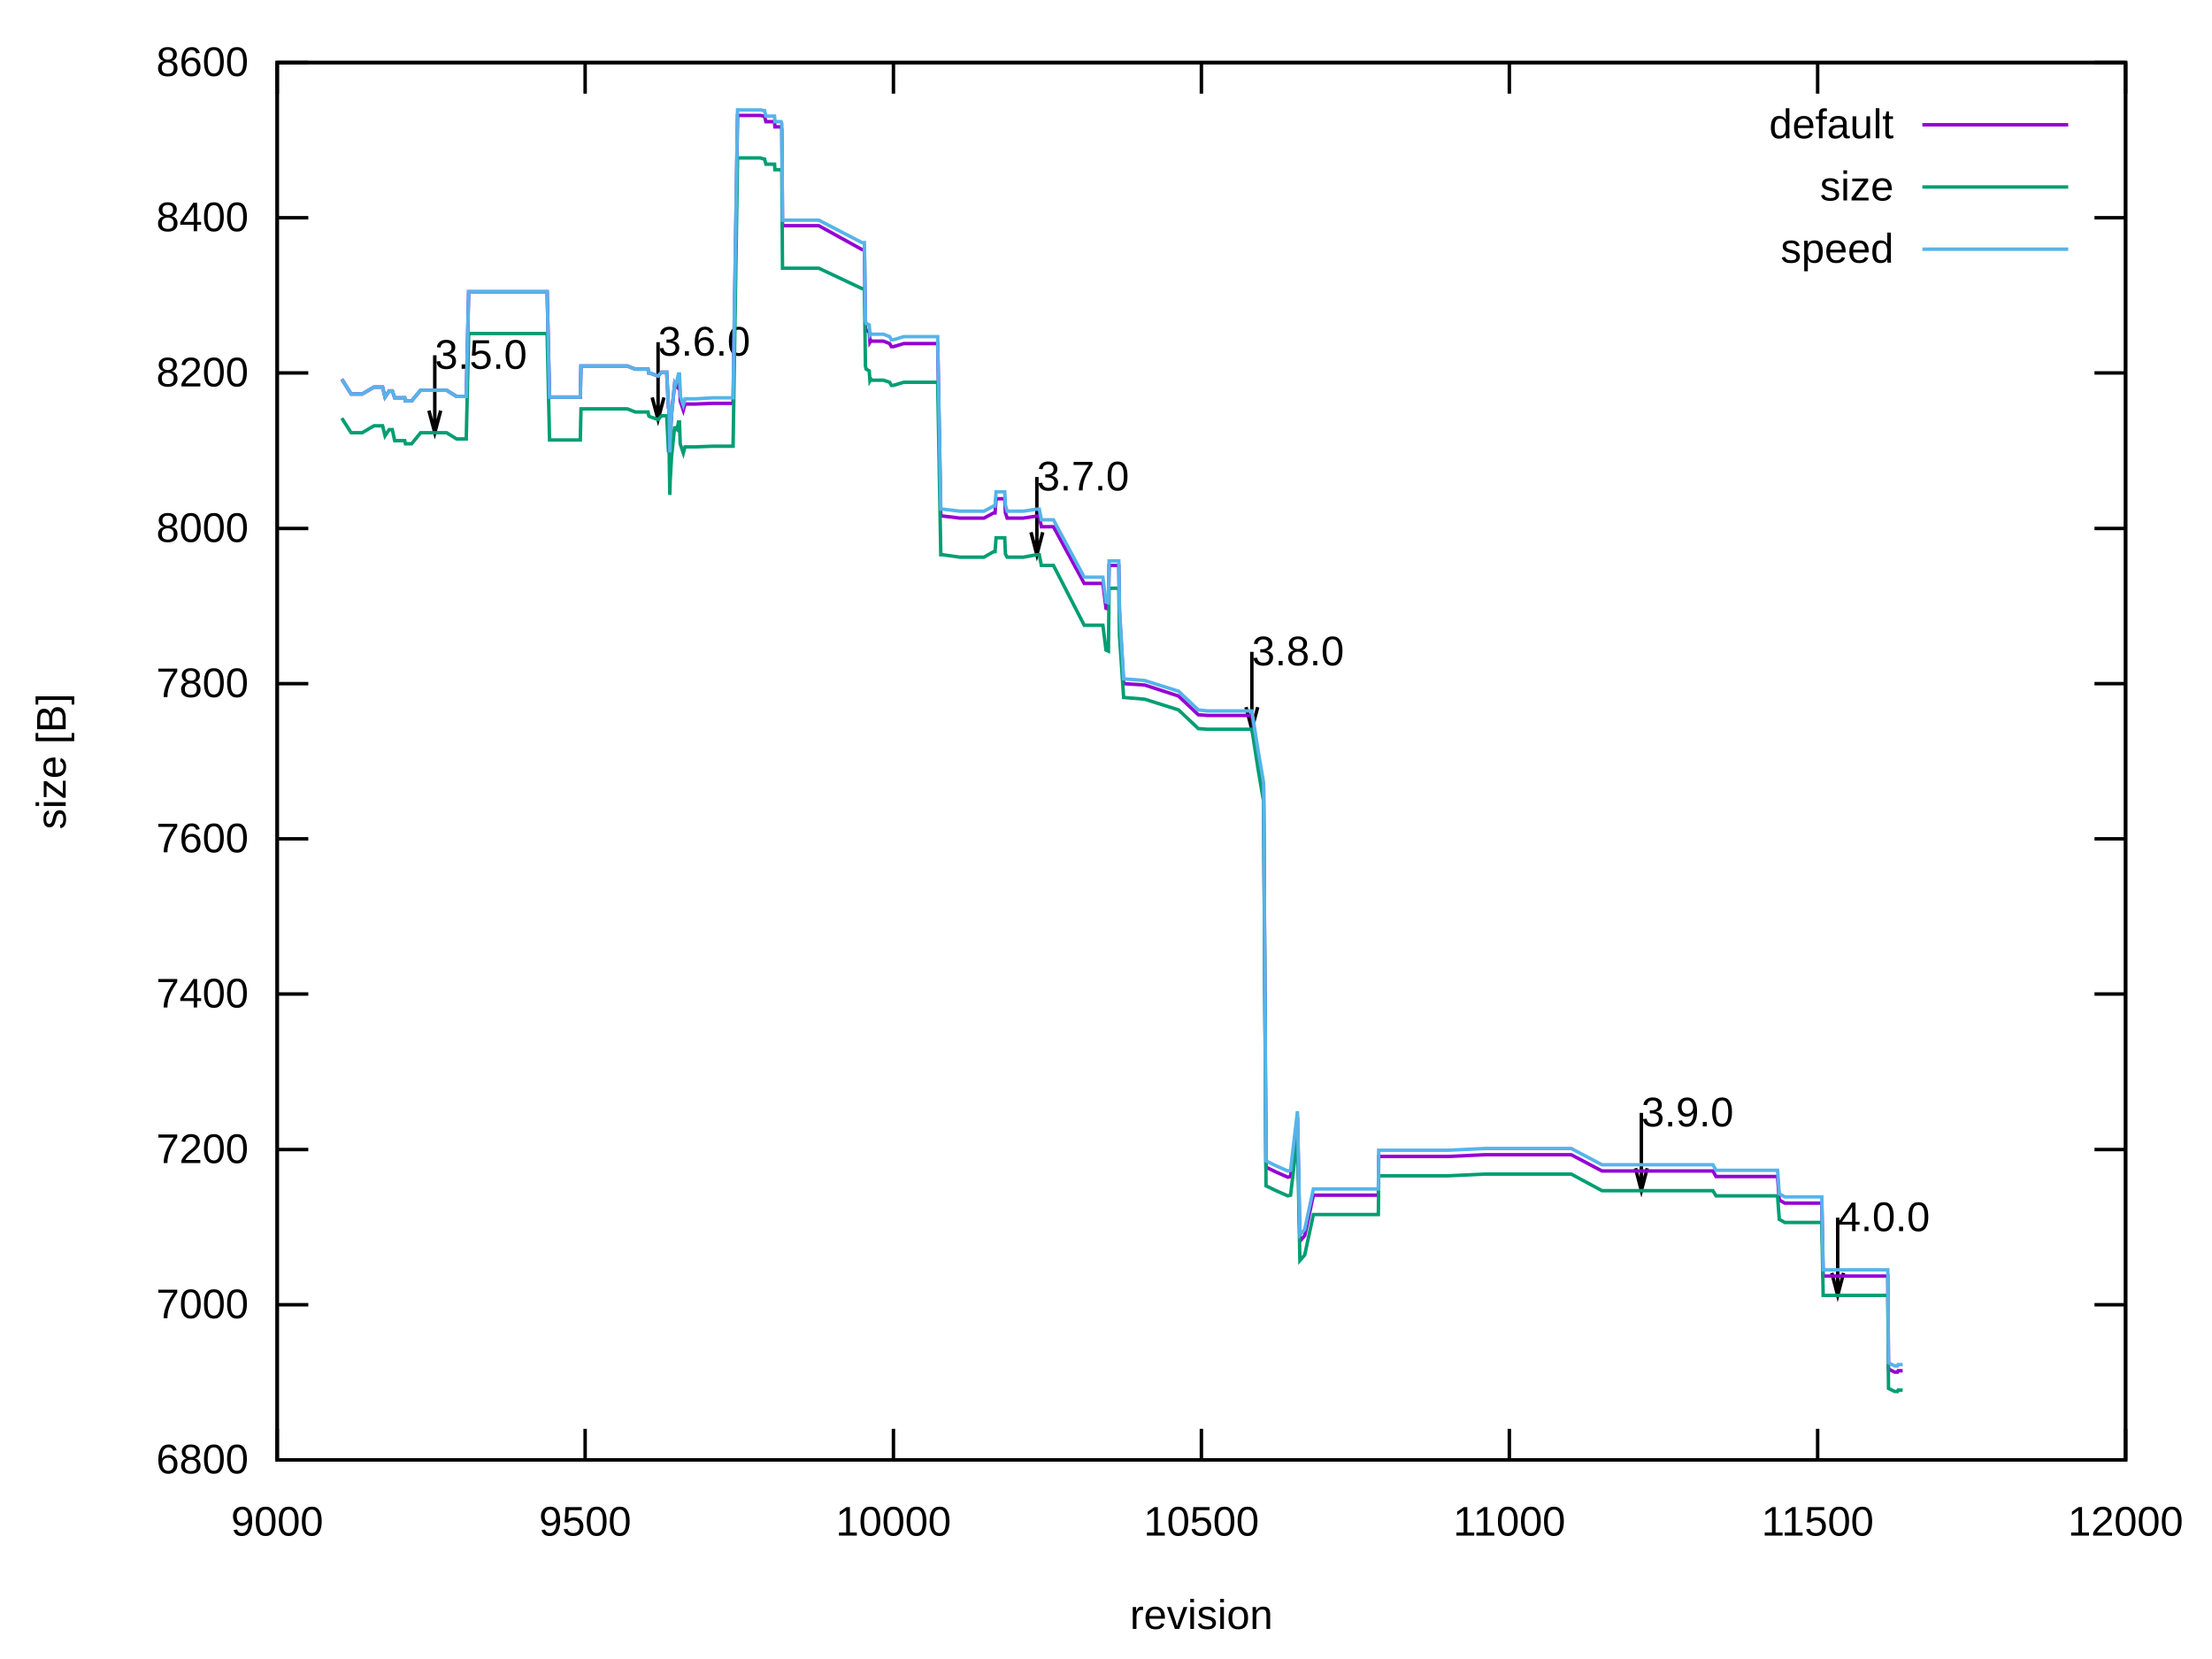
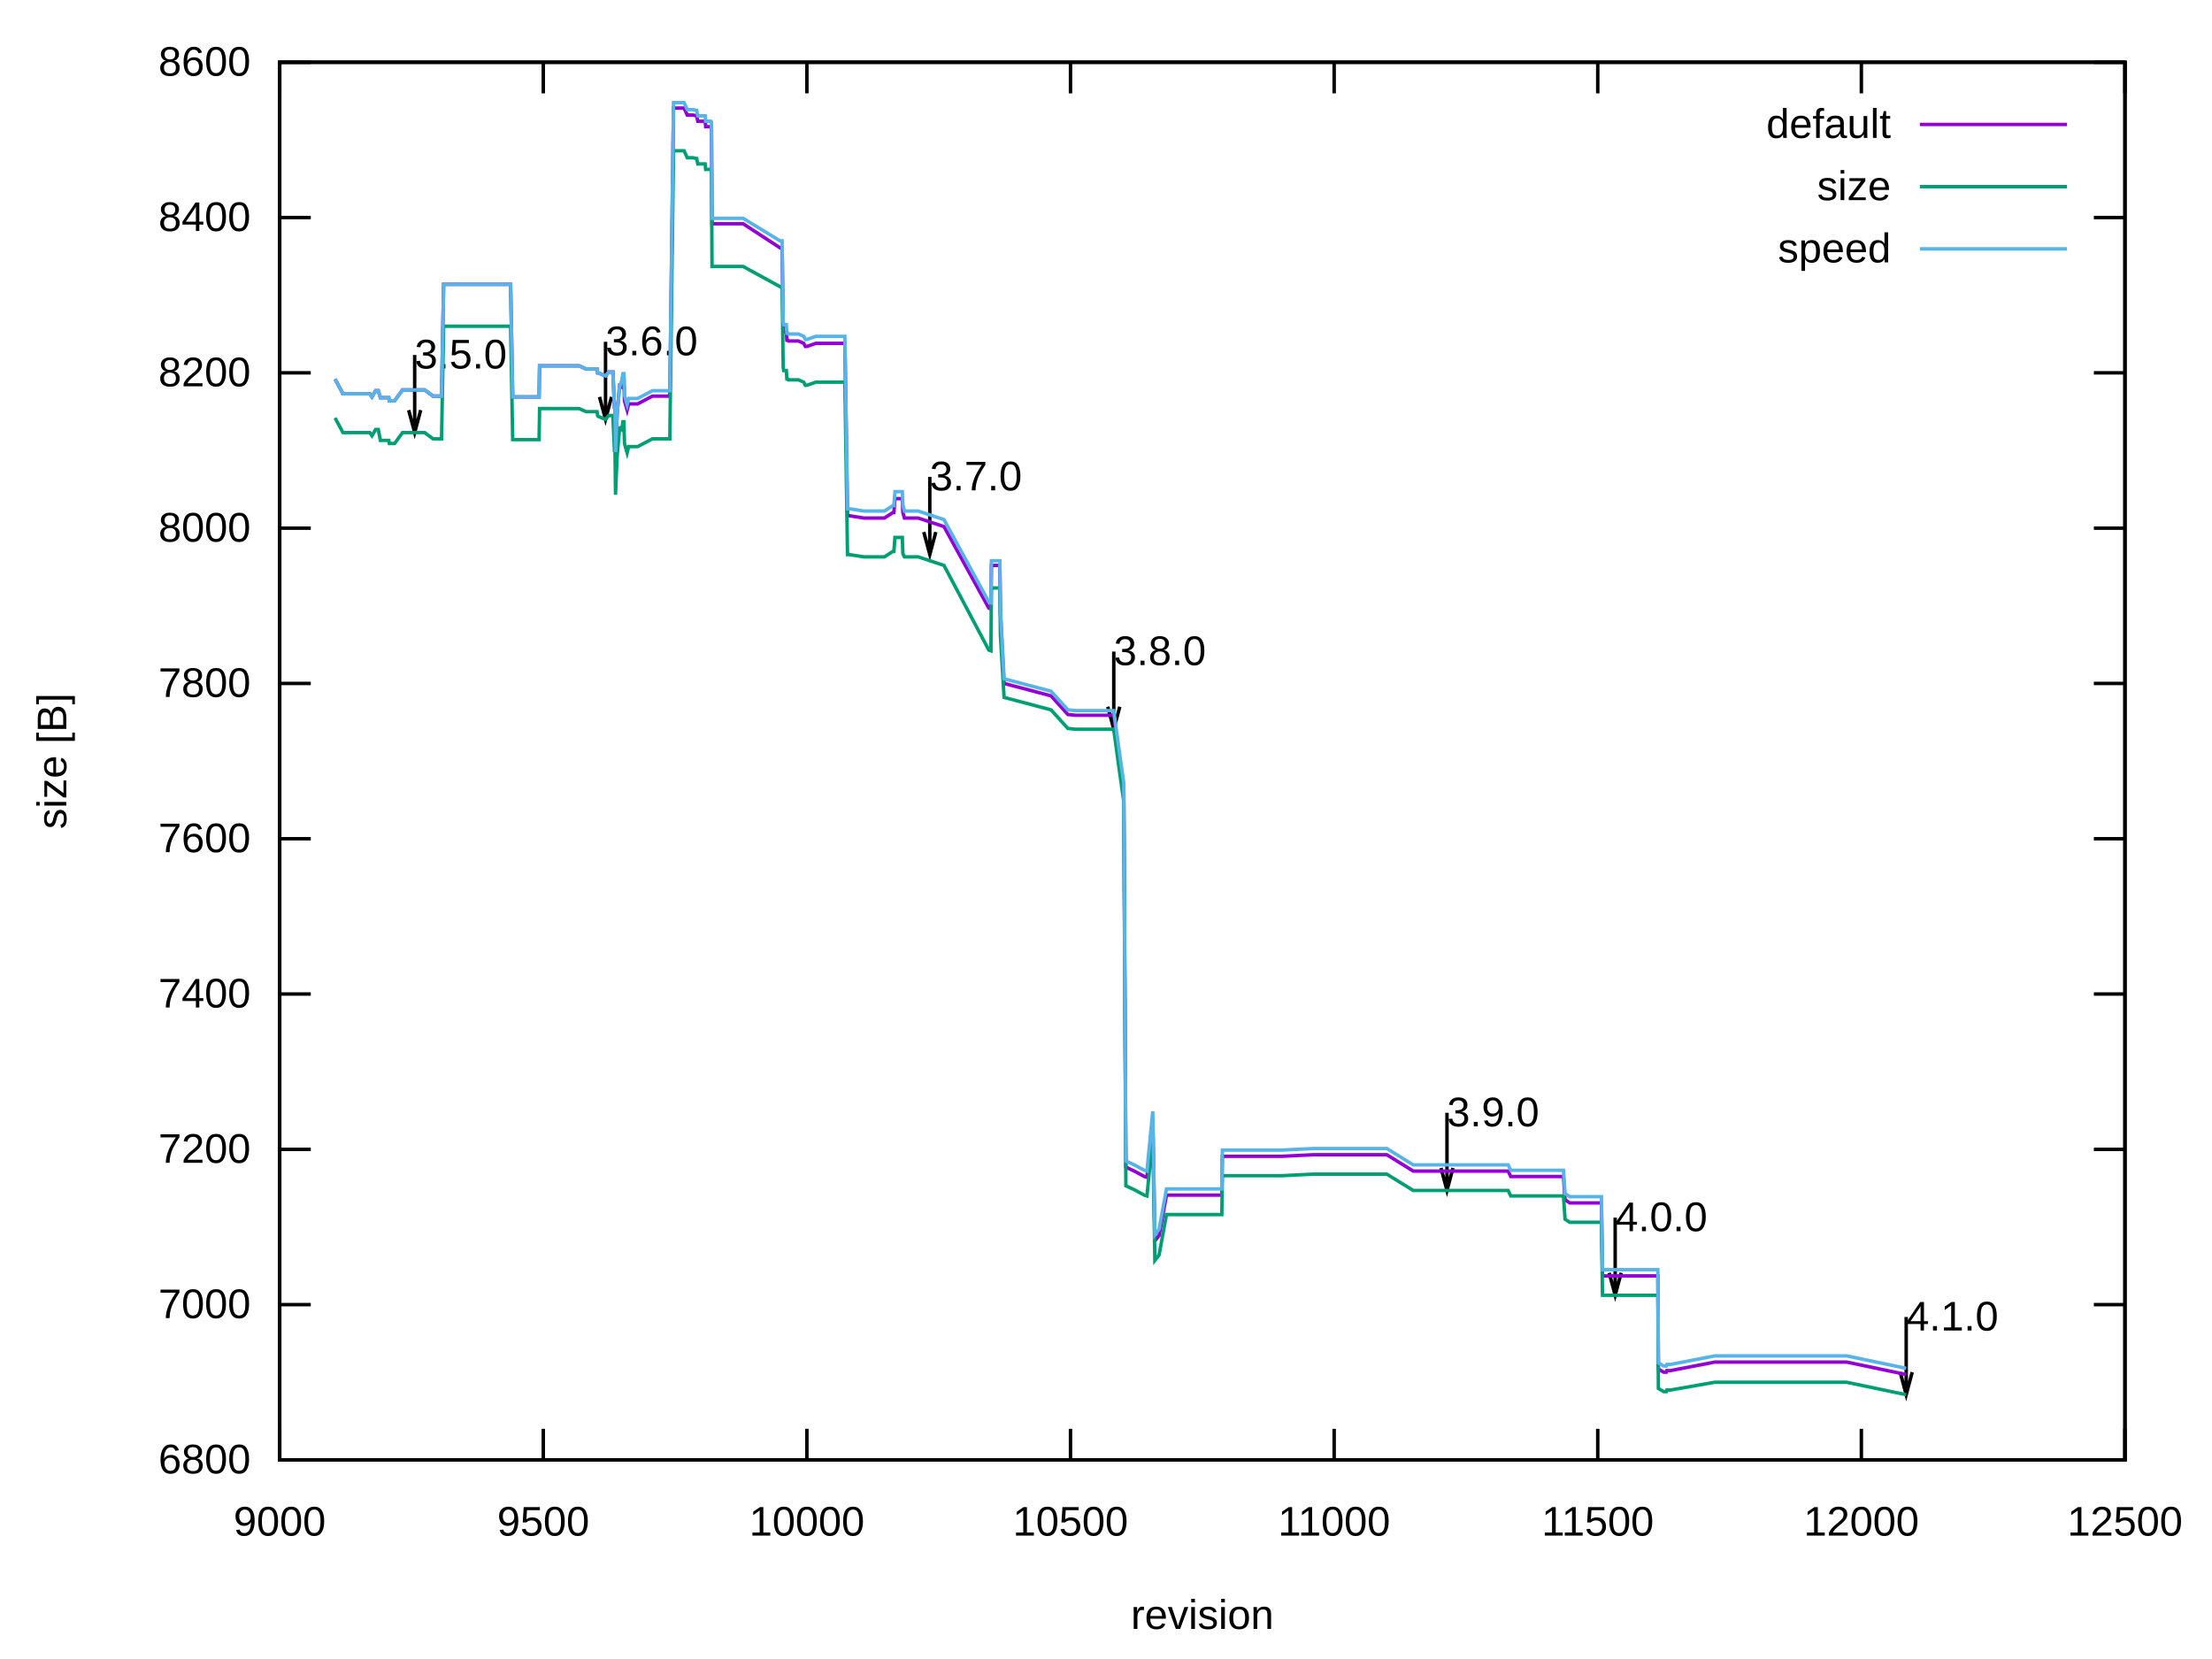
<svg xmlns="http://www.w3.org/2000/svg" xmlns:xlink="http://www.w3.org/1999/xlink" width="640" height="480" viewBox="0 0 640 480">
  <g id="gnuplot_canvas">
    <rect x="0" y="0" width="640" height="480" fill="none" />
    <defs>
      <circle id="gpDot" r="0.5" stroke-width="0.5" stroke="currentColor" />
      <path id="gpPt0" stroke-width="0.222" stroke="currentColor" d="M-1,0 h2 M0,-1 v2" />
      <path id="gpPt1" stroke-width="0.222" stroke="currentColor" d="M-1,-1 L1,1 M1,-1 L-1,1" />
      <path id="gpPt2" stroke-width="0.222" stroke="currentColor" d="M-1,0 L1,0 M0,-1 L0,1 M-1,-1 L1,1 M-1,1 L1,-1" />
      <rect id="gpPt3" stroke-width="0.222" stroke="currentColor" x="-1" y="-1" width="2" height="2" />
      <rect id="gpPt4" stroke-width="0.222" stroke="currentColor" fill="currentColor" x="-1" y="-1" width="2" height="2" />
      <circle id="gpPt5" stroke-width="0.222" stroke="currentColor" cx="0" cy="0" r="1" />
      <use xlink:href="#gpPt5" id="gpPt6" fill="currentColor" stroke="none" />
      <path id="gpPt7" stroke-width="0.222" stroke="currentColor" d="M0,-1.33 L-1.33,0.67 L1.33,0.67 z" />
      <use xlink:href="#gpPt7" id="gpPt8" fill="currentColor" stroke="none" />
      <use xlink:href="#gpPt7" id="gpPt9" stroke="currentColor" transform="rotate(180)" />
      <use xlink:href="#gpPt9" id="gpPt10" fill="currentColor" stroke="none" />
      <use xlink:href="#gpPt3" id="gpPt11" stroke="currentColor" transform="rotate(45)" />
      <use xlink:href="#gpPt11" id="gpPt12" fill="currentColor" stroke="none" />
      <path id="gpPt13" stroke-width="0.222" stroke="currentColor" d="M0,1.330 L1.265,0.411 L0.782,-1.067 L-0.782,-1.076 L-1.265,0.411 z" />
      <use xlink:href="#gpPt13" id="gpPt14" fill="currentColor" stroke="none" />
      <filter id="textbox" filterUnits="objectBoundingBox" x="0" y="0" height="1" width="1">
        <feFlood flood-color="white" flood-opacity="1" result="bgnd" />
        <feComposite in="SourceGraphic" in2="bgnd" operator="atop" />
      </filter>
      <filter id="greybox" filterUnits="objectBoundingBox" x="0" y="0" height="1" width="1">
        <feFlood flood-color="lightgrey" flood-opacity="1" result="grey" />
        <feComposite in="SourceGraphic" in2="grey" operator="atop" />
      </filter>
    </defs>
    <g fill="none" color="white" stroke="currentColor" stroke-width="1.00" stroke-linecap="butt" stroke-linejoin="miter">
</g>
    <g fill="none" color="black" stroke="currentColor" stroke-width="1.00" stroke-linecap="butt" stroke-linejoin="miter">
-       <path stroke="black" d="M80.2,422.4 L89.2,422.4 M615.0,422.4 L606.0,422.4  " />
-       <g transform="translate(71.9,426.3)" stroke="none" fill="black" font-family="Arial" font-size="12.00" text-anchor="end">
+       <path stroke="black" d="M80.92,422.40 L89.92,422.40 M614.82,422.40 L605.82,422.40  " />
+       <g transform="translate(72.53,426.30)" stroke="none" fill="black" font-family="Arial" font-size="12.00" text-anchor="end">
        <text>
          <tspan font-family="Arial"> 6800</tspan>
        </text>
      </g>
    </g>
    <g fill="none" color="black" stroke="currentColor" stroke-width="1.00" stroke-linecap="butt" stroke-linejoin="miter">
-       <path stroke="black" d="M80.2,377.5 L89.2,377.5 M615.0,377.5 L606.0,377.5  " />
-       <g transform="translate(71.9,381.4)" stroke="none" fill="black" font-family="Arial" font-size="12.00" text-anchor="end">
+       <path stroke="black" d="M80.92,377.47 L89.92,377.47 M614.82,377.47 L605.82,377.47  " />
+       <g transform="translate(72.53,381.37)" stroke="none" fill="black" font-family="Arial" font-size="12.00" text-anchor="end">
        <text>
          <tspan font-family="Arial"> 7000</tspan>
        </text>
      </g>
    </g>
    <g fill="none" color="black" stroke="currentColor" stroke-width="1.00" stroke-linecap="butt" stroke-linejoin="miter">
-       <path stroke="black" d="M80.2,332.6 L89.2,332.6 M615.0,332.6 L606.0,332.6  " />
-       <g transform="translate(71.9,336.5)" stroke="none" fill="black" font-family="Arial" font-size="12.00" text-anchor="end">
+       <path stroke="black" d="M80.92,332.54 L89.92,332.54 M614.82,332.54 L605.82,332.54  " />
+       <g transform="translate(72.53,336.44)" stroke="none" fill="black" font-family="Arial" font-size="12.00" text-anchor="end">
        <text>
          <tspan font-family="Arial"> 7200</tspan>
        </text>
      </g>
    </g>
    <g fill="none" color="black" stroke="currentColor" stroke-width="1.00" stroke-linecap="butt" stroke-linejoin="miter">
-       <path stroke="black" d="M80.2,287.6 L89.2,287.6 M615.0,287.6 L606.0,287.6  " />
-       <g transform="translate(71.9,291.5)" stroke="none" fill="black" font-family="Arial" font-size="12.00" text-anchor="end">
+       <path stroke="black" d="M80.92,287.60 L89.92,287.60 M614.82,287.60 L605.82,287.60  " />
+       <g transform="translate(72.53,291.50)" stroke="none" fill="black" font-family="Arial" font-size="12.00" text-anchor="end">
        <text>
          <tspan font-family="Arial"> 7400</tspan>
        </text>
      </g>
    </g>
    <g fill="none" color="black" stroke="currentColor" stroke-width="1.00" stroke-linecap="butt" stroke-linejoin="miter">
-       <path stroke="black" d="M80.2,242.7 L89.2,242.7 M615.0,242.7 L606.0,242.7  " />
-       <g transform="translate(71.9,246.6)" stroke="none" fill="black" font-family="Arial" font-size="12.00" text-anchor="end">
+       <path stroke="black" d="M80.92,242.67 L89.92,242.67 M614.82,242.67 L605.82,242.67  " />
+       <g transform="translate(72.53,246.57)" stroke="none" fill="black" font-family="Arial" font-size="12.00" text-anchor="end">
        <text>
          <tspan font-family="Arial"> 7600</tspan>
        </text>
      </g>
    </g>
    <g fill="none" color="black" stroke="currentColor" stroke-width="1.00" stroke-linecap="butt" stroke-linejoin="miter">
-       <path stroke="black" d="M80.2,197.8 L89.2,197.8 M615.0,197.8 L606.0,197.8  " />
-       <g transform="translate(71.9,201.7)" stroke="none" fill="black" font-family="Arial" font-size="12.00" text-anchor="end">
+       <path stroke="black" d="M80.92,197.74 L89.92,197.74 M614.82,197.74 L605.82,197.74  " />
+       <g transform="translate(72.53,201.64)" stroke="none" fill="black" font-family="Arial" font-size="12.00" text-anchor="end">
        <text>
          <tspan font-family="Arial"> 7800</tspan>
        </text>
      </g>
    </g>
    <g fill="none" color="black" stroke="currentColor" stroke-width="1.00" stroke-linecap="butt" stroke-linejoin="miter">
-       <path stroke="black" d="M80.2,152.9 L89.2,152.9 M615.0,152.9 L606.0,152.9  " />
-       <g transform="translate(71.9,156.8)" stroke="none" fill="black" font-family="Arial" font-size="12.00" text-anchor="end">
+       <path stroke="black" d="M80.92,152.81 L89.92,152.81 M614.82,152.81 L605.82,152.81  " />
+       <g transform="translate(72.53,156.71)" stroke="none" fill="black" font-family="Arial" font-size="12.00" text-anchor="end">
        <text>
          <tspan font-family="Arial"> 8000</tspan>
        </text>
      </g>
    </g>
    <g fill="none" color="black" stroke="currentColor" stroke-width="1.00" stroke-linecap="butt" stroke-linejoin="miter">
-       <path stroke="black" d="M80.2,107.9 L89.2,107.9 M615.0,107.9 L606.0,107.9  " />
-       <g transform="translate(71.9,111.8)" stroke="none" fill="black" font-family="Arial" font-size="12.00" text-anchor="end">
+       <path stroke="black" d="M80.92,107.87 L89.92,107.87 M614.82,107.87 L605.82,107.87  " />
+       <g transform="translate(72.53,111.77)" stroke="none" fill="black" font-family="Arial" font-size="12.00" text-anchor="end">
        <text>
          <tspan font-family="Arial"> 8200</tspan>
        </text>
      </g>
    </g>
    <g fill="none" color="black" stroke="currentColor" stroke-width="1.00" stroke-linecap="butt" stroke-linejoin="miter">
-       <path stroke="black" d="M80.2,63.0 L89.2,63.0 M615.0,63.0 L606.0,63.0  " />
-       <g transform="translate(71.9,66.9)" stroke="none" fill="black" font-family="Arial" font-size="12.00" text-anchor="end">
+       <path stroke="black" d="M80.92,62.94 L89.92,62.94 M614.82,62.94 L605.82,62.94  " />
+       <g transform="translate(72.53,66.84)" stroke="none" fill="black" font-family="Arial" font-size="12.00" text-anchor="end">
        <text>
          <tspan font-family="Arial"> 8400</tspan>
        </text>
      </g>
    </g>
    <g fill="none" color="black" stroke="currentColor" stroke-width="1.00" stroke-linecap="butt" stroke-linejoin="miter">
-       <path stroke="black" d="M80.2,18.1 L89.2,18.1 M615.0,18.1 L606.0,18.1  " />
-       <g transform="translate(71.9,22.0)" stroke="none" fill="black" font-family="Arial" font-size="12.00" text-anchor="end">
+       <path stroke="black" d="M80.92,18.01 L89.92,18.01 M614.82,18.01 L605.82,18.01  " />
+       <g transform="translate(72.53,21.91)" stroke="none" fill="black" font-family="Arial" font-size="12.00" text-anchor="end">
        <text>
          <tspan font-family="Arial"> 8600</tspan>
        </text>
      </g>
    </g>
    <g fill="none" color="black" stroke="currentColor" stroke-width="1.00" stroke-linecap="butt" stroke-linejoin="miter">
-       <path stroke="black" d="M80.2,422.4 L80.2,413.4 M80.2,18.1 L80.2,27.1  " />
-       <g transform="translate(80.2,444.3)" stroke="none" fill="black" font-family="Arial" font-size="12.00" text-anchor="middle">
+       <path stroke="black" d="M80.92,422.40 L80.92,413.40 M80.92,18.01 L80.92,27.01  " />
+       <g transform="translate(80.92,444.30)" stroke="none" fill="black" font-family="Arial" font-size="12.00" text-anchor="middle">
        <text>
          <tspan font-family="Arial"> 9000</tspan>
        </text>
      </g>
    </g>
    <g fill="none" color="black" stroke="currentColor" stroke-width="1.00" stroke-linecap="butt" stroke-linejoin="miter">
-       <path stroke="black" d="M169.3,422.4 L169.3,413.4 M169.3,18.1 L169.3,27.1  " />
-       <g transform="translate(169.3,444.3)" stroke="none" fill="black" font-family="Arial" font-size="12.00" text-anchor="middle">
+       <path stroke="black" d="M157.19,422.40 L157.19,413.40 M157.19,18.01 L157.19,27.01  " />
+       <g transform="translate(157.19,444.30)" stroke="none" fill="black" font-family="Arial" font-size="12.00" text-anchor="middle">
        <text>
          <tspan font-family="Arial"> 9500</tspan>
        </text>
      </g>
    </g>
    <g fill="none" color="black" stroke="currentColor" stroke-width="1.00" stroke-linecap="butt" stroke-linejoin="miter">
-       <path stroke="black" d="M258.5,422.4 L258.5,413.4 M258.5,18.1 L258.5,27.1  " />
-       <g transform="translate(258.5,444.3)" stroke="none" fill="black" font-family="Arial" font-size="12.00" text-anchor="middle">
+       <path stroke="black" d="M233.46,422.40 L233.46,413.40 M233.46,18.01 L233.46,27.01  " />
+       <g transform="translate(233.46,444.30)" stroke="none" fill="black" font-family="Arial" font-size="12.00" text-anchor="middle">
        <text>
          <tspan font-family="Arial"> 10000</tspan>
        </text>
      </g>
    </g>
    <g fill="none" color="black" stroke="currentColor" stroke-width="1.00" stroke-linecap="butt" stroke-linejoin="miter">
-       <path stroke="black" d="M347.6,422.4 L347.6,413.4 M347.6,18.1 L347.6,27.1  " />
-       <g transform="translate(347.6,444.3)" stroke="none" fill="black" font-family="Arial" font-size="12.00" text-anchor="middle">
+       <path stroke="black" d="M309.73,422.40 L309.73,413.40 M309.73,18.01 L309.73,27.01  " />
+       <g transform="translate(309.73,444.30)" stroke="none" fill="black" font-family="Arial" font-size="12.00" text-anchor="middle">
        <text>
          <tspan font-family="Arial"> 10500</tspan>
        </text>
      </g>
    </g>
    <g fill="none" color="black" stroke="currentColor" stroke-width="1.00" stroke-linecap="butt" stroke-linejoin="miter">
-       <path stroke="black" d="M436.7,422.4 L436.7,413.4 M436.7,18.1 L436.7,27.1  " />
-       <g transform="translate(436.7,444.3)" stroke="none" fill="black" font-family="Arial" font-size="12.00" text-anchor="middle">
+       <path stroke="black" d="M386.01,422.40 L386.01,413.40 M386.01,18.01 L386.01,27.01  " />
+       <g transform="translate(386.01,444.30)" stroke="none" fill="black" font-family="Arial" font-size="12.00" text-anchor="middle">
        <text>
          <tspan font-family="Arial"> 11000</tspan>
        </text>
      </g>
    </g>
    <g fill="none" color="black" stroke="currentColor" stroke-width="1.00" stroke-linecap="butt" stroke-linejoin="miter">
-       <path stroke="black" d="M525.9,422.4 L525.9,413.4 M525.9,18.1 L525.9,27.1  " />
-       <g transform="translate(525.9,444.3)" stroke="none" fill="black" font-family="Arial" font-size="12.00" text-anchor="middle">
+       <path stroke="black" d="M462.28,422.40 L462.28,413.40 M462.28,18.01 L462.28,27.01  " />
+       <g transform="translate(462.28,444.30)" stroke="none" fill="black" font-family="Arial" font-size="12.00" text-anchor="middle">
        <text>
          <tspan font-family="Arial"> 11500</tspan>
        </text>
      </g>
    </g>
    <g fill="none" color="black" stroke="currentColor" stroke-width="1.00" stroke-linecap="butt" stroke-linejoin="miter">
-       <path stroke="black" d="M615.0,422.4 L615.0,413.4 M615.0,18.1 L615.0,27.1  " />
-       <g transform="translate(615.0,444.3)" stroke="none" fill="black" font-family="Arial" font-size="12.00" text-anchor="middle">
+       <path stroke="black" d="M538.55,422.40 L538.55,413.40 M538.55,18.01 L538.55,27.01  " />
+       <g transform="translate(538.55,444.30)" stroke="none" fill="black" font-family="Arial" font-size="12.00" text-anchor="middle">
        <text>
          <tspan font-family="Arial"> 12000</tspan>
        </text>
      </g>
    </g>
    <g fill="none" color="black" stroke="currentColor" stroke-width="1.00" stroke-linecap="butt" stroke-linejoin="miter">
- </g>
-     <g fill="none" color="black" stroke="currentColor" stroke-width="1.00" stroke-linecap="butt" stroke-linejoin="miter">
-       <path stroke="black" d="M80.2,18.1 L80.2,422.4 L615.0,422.4 L615.0,18.1 L80.2,18.1 Z  " />
-       <g transform="translate(125.8,106.7)" stroke="none" fill="black" font-family="Arial" font-size="12.00" text-anchor="start">
+       <path stroke="black" d="M614.82,422.40 L614.82,413.40 M614.82,18.01 L614.82,27.01  " />
+       <g transform="translate(614.82,444.30)" stroke="none" fill="black" font-family="Arial" font-size="12.00" text-anchor="middle">
+         <text>
+           <tspan font-family="Arial"> 12500</tspan>
+         </text>
+       </g>
+     </g>
+     <g fill="none" color="black" stroke="currentColor" stroke-width="1.00" stroke-linecap="butt" stroke-linejoin="miter">
+ </g>
+     <g fill="none" color="black" stroke="currentColor" stroke-width="1.00" stroke-linecap="butt" stroke-linejoin="miter">
+       <path stroke="black" d="M80.92,18.01 L80.92,422.40 L614.82,422.40 L614.82,18.01 L80.92,18.01 Z  " />
+       <g transform="translate(119.97,106.61)" stroke="none" fill="black" font-family="Arial" font-size="12.00" text-anchor="start">
        <text>
          <tspan font-family="Arial">3.5.0</tspan>
        </text>
      </g>
-       <g transform="translate(190.4,102.9)" stroke="none" fill="black" font-family="Arial" font-size="12.00" text-anchor="start">
+       <g transform="translate(175.19,102.79)" stroke="none" fill="black" font-family="Arial" font-size="12.00" text-anchor="start">
        <text>
          <tspan font-family="Arial">3.6.0</tspan>
        </text>
      </g>
-       <g transform="translate(300.0,141.9)" stroke="none" fill="black" font-family="Arial" font-size="12.00" text-anchor="start">
+       <g transform="translate(269.01,141.88)" stroke="none" fill="black" font-family="Arial" font-size="12.00" text-anchor="start">
        <text>
          <tspan font-family="Arial">3.7.0</tspan>
        </text>
      </g>
-       <g transform="translate(362.2,192.5)" stroke="none" fill="black" font-family="Arial" font-size="12.00" text-anchor="start">
+       <g transform="translate(322.24,192.43)" stroke="none" fill="black" font-family="Arial" font-size="12.00" text-anchor="start">
        <text>
          <tspan font-family="Arial">3.8.0</tspan>
        </text>
      </g>
-       <g transform="translate(474.9,325.9)" stroke="none" fill="black" font-family="Arial" font-size="12.00" text-anchor="start">
+       <g transform="translate(418.65,325.88)" stroke="none" fill="black" font-family="Arial" font-size="12.00" text-anchor="start">
        <text>
          <tspan font-family="Arial">3.9.0</tspan>
        </text>
      </g>
-       <g transform="translate(531.7,356.2)" stroke="none" fill="black" font-family="Arial" font-size="12.00" text-anchor="start">
+       <g transform="translate(467.31,356.21)" stroke="none" fill="black" font-family="Arial" font-size="12.00" text-anchor="start">
        <text>
          <tspan font-family="Arial">4.0.0</tspan>
        </text>
      </g>
-       <path stroke="black" d="M124.1,118.8 L125.8,125.2 L127.5,118.8 M125.8,102.8 L125.8,125.2 M188.7,115.0 L190.4,121.4 L192.1,115.0   M190.4,99.0 L190.4,121.4 M298.3,154.0 L300.0,160.5 L301.7,154.0 M300.0,138.0 L300.0,160.5 M360.5,204.6   L362.2,211.0 L363.9,204.6 M362.2,188.6 L362.2,211.0 M473.2,338.0 L474.9,344.5 L476.6,338.0 M474.9,322.0   L474.9,344.5 M530.0,368.3 L531.7,374.8 L533.4,368.3 M531.7,352.3 L531.7,374.8  " />
-     </g>
-     <g fill="none" color="black" stroke="currentColor" stroke-width="1.00" stroke-linecap="butt" stroke-linejoin="miter">
-       <g transform="translate(19.0,220.3) rotate(270)" stroke="none" fill="black" font-family="Arial" font-size="12.00" text-anchor="middle">
+       <g transform="translate(551.51,384.96)" stroke="none" fill="black" font-family="Arial" font-size="12.00" text-anchor="start">
+         <text>
+           <tspan font-family="Arial">4.1.0</tspan>
+         </text>
+       </g>
+       <path stroke="black" d="M118.24,118.66 L119.98,125.16 L121.72,118.66 M119.98,102.70 L119.98,125.16 M173.46,114.84 L175.20,121.34 L176.94,114.84   M175.20,98.88 L175.20,121.34 M267.28,153.93 L269.02,160.44 L270.76,153.93 M269.02,137.97 L269.02,160.44 M320.51,204.48   L322.25,210.98 L323.99,204.48 M322.25,188.52 L322.25,210.98 M416.92,337.93 L418.66,344.43 L420.40,337.93 M418.66,321.97   L418.66,344.43 M465.58,368.26 L467.32,374.76 L469.06,368.26 M467.32,352.30 L467.32,374.76 M549.78,397.01 L551.52,403.52   L553.26,397.01 M551.52,381.05 L551.52,403.52  " />
+     </g>
+     <g fill="none" color="black" stroke="currentColor" stroke-width="1.00" stroke-linecap="butt" stroke-linejoin="miter">
+       <g transform="translate(19.18,220.21) rotate(270)" stroke="none" fill="black" font-family="Arial" font-size="12.00" text-anchor="middle">
        <text>
          <tspan font-family="Arial">size [B]</tspan>
        </text>
      </g>
    </g>
    <g fill="none" color="black" stroke="currentColor" stroke-width="1.00" stroke-linecap="butt" stroke-linejoin="miter">
-       <g transform="translate(347.6,471.3)" stroke="none" fill="black" font-family="Arial" font-size="12.00" text-anchor="middle">
+       <g transform="translate(347.87,471.30)" stroke="none" fill="black" font-family="Arial" font-size="12.00" text-anchor="middle">
        <text>
          <tspan font-family="Arial">revision</tspan>
        </text>
      </g>
    </g>
    <g fill="none" color="black" stroke="currentColor" stroke-width="1.00" stroke-linecap="butt" stroke-linejoin="miter">
</g>
    <g id="gnuplot_plot_1">
      <g fill="none" color="black" stroke="currentColor" stroke-width="1.00" stroke-linecap="butt" stroke-linejoin="miter">
-         <g transform="translate(547.9,40.0)" stroke="none" fill="black" font-family="Arial" font-size="12.00" text-anchor="end">
+         <g transform="translate(547.09,39.91)" stroke="none" fill="black" font-family="Arial" font-size="12.00" text-anchor="end">
          <text>
            <tspan font-family="Arial">default</tspan>
          </text>
        </g>
      </g>
      <g fill="none" color="black" stroke="currentColor" stroke-width="1.00" stroke-linecap="butt" stroke-linejoin="miter">
-         <path stroke="rgb(148,   0, 211)" d="M556.2,36.1 L598.4,36.1 M98.9,109.7 L101.6,114.0 L102.3,114.0 L102.8,114.0 L104.8,114.0 L108.2,112.0   L110.7,112.0 L111.4,114.9 L112.6,113.1 L113.5,113.1 L114.2,115.1 L114.6,115.1 L117.1,115.1 L117.3,116.0   L119.1,116.0 L121.7,112.9 L125.8,112.9 L129.2,112.9 L132.1,114.7 L134.9,114.7 L135.6,84.4 L137.1,84.4   L143.3,84.4 L147.2,84.4 L158.3,84.4 L159.0,114.9 L159.5,114.9 L160.8,114.9 L162.4,114.9 L165.4,114.9   L167.0,114.9 L167.9,114.9 L168.1,105.9 L169.0,105.9 L173.1,105.9 L176.5,105.9 L178.2,105.9 L181.5,105.9   L183.8,106.8 L185.2,106.8 L186.4,106.8 L187.3,106.8 L187.5,106.8 L187.7,107.9 L187.9,107.9 L190.4,108.8   L191.4,107.7 L192.9,107.7 L193.4,117.8 L193.6,117.8 L193.8,130.9 L193.9,126.8 L194.3,119.8 L195.2,111.1   L195.4,111.5 L195.9,112.0 L196.3,109.7 L196.6,109.7 L196.8,116.0 L197.7,118.7 L198.2,116.9 L198.6,116.9   L198.7,116.9 L198.9,116.9 L201.2,116.9 L206.2,116.7 L210.3,116.7 L212.1,116.7 L213.4,33.4 L214.1,33.4   L215.9,33.4 L216.4,33.4 L216.6,33.4 L216.8,33.4 L216.9,33.4 L218.0,33.4 L220.0,33.4 L221.0,33.6   L221.2,33.6 L221.6,35.2 L222.3,35.2 L223.3,35.2 L224.1,35.2 L224.2,36.7 L225.5,36.7 L226.0,36.7   L226.2,37.4 L226.4,65.3 L228.2,65.3 L228.5,65.3 L229.2,65.3 L236.9,65.3 L249.4,72.2 L250.1,72.2   L250.4,94.7 L250.6,95.6 L251.5,96.0 L251.7,99.0 L252.0,98.5 L252.2,98.7 L252.9,98.7 L254.2,98.7   L255.6,98.7 L257.4,99.4 L257.9,100.3 L258.5,100.3 L261.5,99.4 L267.0,99.4 L268.8,99.4 L270.8,99.4   L271.3,99.4 L272.2,149.3 L272.7,149.3 L277.7,149.9 L280.6,149.9 L284.7,149.9 L287.5,148.4 L287.9,148.4   L288.2,144.3 L289.5,144.3 L290.7,144.3 L290.9,148.4 L291.4,149.9 L292.7,149.9 L295.7,149.9 L296.1,149.9   L300.0,149.3 L300.7,149.3 L301.3,152.4 L304.8,152.4 L313.7,168.8 L314.4,168.8 L319.1,168.8 L320.0,176.0   L320.7,176.2 L320.9,163.6 L323.7,163.6 L323.9,177.3 L325.1,197.8 L331.2,198.2 L341.0,201.4 L346.7,206.8   L349.4,207.0 L354.7,207.0 L357.9,207.0 L362.2,207.0 L364.0,218.5 L365.6,227.9 L366.3,337.7 L369.2,339.1   L372.6,340.6 L373.4,340.4 L375.4,323.3 L376.1,359.1 L377.5,357.5 L380.0,345.8 L396.6,345.8 L397.9,345.8   L398.6,345.8 L398.8,345.8 L398.9,334.6 L399.3,334.6 L401.1,334.6 L418.9,334.6 L429.6,334.1 L432.1,334.1   L452.2,334.1 L454.6,334.1 L463.5,338.8 L474.9,338.8 L483.1,338.8 L495.6,338.8 L496.5,340.4 L502.9,340.4   L514.3,340.4 L514.8,347.2 L516.4,348.1 L527.1,348.1 L527.5,369.2 L531.7,369.2 L541.2,369.2 L546.2,369.2   L546.4,396.1 L548.2,397.0 L549.0,397.0 L549.2,396.6 L550.3,396.6 L550.5,396.6  " />
+         <path stroke="rgb(148,   0, 211)" d="M555.48,36.01 L598.04,36.01 M96.94,109.67 L99.23,113.94 L99.84,113.94 L100.29,113.94 L101.97,113.94 L104.87,113.94   L107.00,113.94 L107.62,114.84 L108.68,113.04 L109.45,113.04 L110.06,115.06 L110.36,115.06 L112.50,115.06 L112.65,115.96   L114.17,115.96 L116.46,112.82 L119.97,112.82 L122.87,112.82 L125.31,114.61 L127.75,114.61 L128.36,82.26 L129.58,82.26   L134.92,82.26 L138.28,82.26 L147.73,82.26 L148.34,114.84 L148.80,114.84 L149.87,114.84 L151.24,114.84 L153.84,114.84   L155.21,114.84 L155.97,114.84 L156.12,105.85 L156.89,105.85 L160.39,105.85 L163.29,105.85 L164.82,105.85 L167.56,105.85   L169.55,106.75 L170.77,106.75 L171.84,106.75 L172.60,106.75 L172.75,106.75 L172.90,107.87 L173.06,107.87 L175.19,108.77   L176.11,107.65 L177.33,107.65 L177.78,117.76 L177.94,117.76 L178.09,130.79 L178.24,126.75 L178.55,119.78 L179.31,111.02   L179.46,111.47 L179.92,111.92 L180.23,109.67 L180.53,109.67 L180.68,115.96 L181.45,118.66 L181.90,116.86 L182.21,116.86   L182.36,116.86 L182.51,116.86 L184.50,116.86 L188.77,114.61 L192.28,114.61 L193.80,114.61 L194.87,31.27 L195.48,31.27   L197.01,31.27 L197.46,31.27 L197.62,31.27 L197.77,31.27 L197.92,31.27 L198.84,33.29 L200.51,33.29 L201.43,33.51   L201.58,33.51 L201.89,35.08 L202.50,35.08 L203.41,35.08 L204.02,35.08 L204.17,36.66 L205.24,36.66 L205.70,36.66   L205.85,36.88 L206.01,64.74 L207.53,64.74 L207.84,64.74 L208.45,64.74 L215.01,64.74 L225.68,71.70 L226.29,71.70   L226.60,95.07 L226.75,95.97 L227.51,95.97 L227.67,98.44 L227.97,98.44 L228.12,98.66 L228.73,98.66 L229.80,98.66   L231.02,98.66 L232.55,99.34 L233.01,100.24 L233.46,100.24 L236.06,99.34 L240.78,99.34 L242.31,99.34 L243.99,99.34   L244.45,99.34 L245.21,149.21 L245.67,149.21 L249.94,149.89 L252.38,149.89 L255.89,149.89 L258.33,148.31 L258.63,148.31   L258.94,144.27 L260.01,144.27 L261.07,144.27 L261.23,148.31 L261.68,149.89 L262.75,149.89 L265.34,149.89 L265.65,149.89   L273.12,152.36 L286.09,175.95 L286.70,176.17 L286.85,163.59 L289.29,163.59 L289.45,177.29 L290.51,197.74 L304.09,201.33   L308.97,206.73 L311.26,206.95 L315.84,206.95 L318.58,206.95 L322.24,206.95 L323.77,218.18 L325.14,227.84 L325.75,337.70   L328.19,338.83 L331.09,340.40 L331.85,340.62 L333.53,323.32 L334.14,359.05 L335.36,357.47 L337.50,345.79 L351.68,345.79   L352.75,345.79 L353.36,345.79 L353.51,345.79 L353.67,334.56 L353.97,334.56 L355.50,334.56 L370.75,334.56 L379.90,334.11   L382.04,334.11 L399.28,334.11 L401.26,334.11 L408.89,338.83 L418.65,338.83 L425.67,338.83 L436.34,338.83 L437.11,340.40   L442.60,340.40 L452.36,340.40 L452.82,347.14 L454.19,348.04 L463.34,348.04 L463.65,369.16 L467.31,369.16 L475.40,369.16   L479.67,369.16 L479.82,396.11 L481.35,397.01 L482.11,397.01 L482.26,396.56 L483.18,396.56 L483.33,396.56 L496.14,394.09   L511.40,394.09 L534.28,394.09 L551.51,397.69  " />
      </g>
    </g>
    <g id="gnuplot_plot_2">
      <g fill="none" color="black" stroke="currentColor" stroke-width="1.00" stroke-linecap="butt" stroke-linejoin="miter">
-         <g transform="translate(547.9,58.0)" stroke="none" fill="black" font-family="Arial" font-size="12.00" text-anchor="end">
+         <g transform="translate(547.09,57.91)" stroke="none" fill="black" font-family="Arial" font-size="12.00" text-anchor="end">
          <text>
            <tspan font-family="Arial">size</tspan>
          </text>
        </g>
      </g>
      <g fill="none" color="black" stroke="currentColor" stroke-width="1.00" stroke-linecap="butt" stroke-linejoin="miter">
-         <path stroke="rgb(  0, 158, 115)" d="M556.2,54.1 L598.4,54.1 M98.9,121.0 L101.6,125.2 L102.3,125.2 L102.8,125.2 L104.8,125.2 L108.2,123.2   L110.7,123.2 L111.4,126.1 L112.6,124.3 L113.5,124.3 L114.2,127.5 L114.6,127.5 L117.1,127.5 L117.3,128.4   L119.1,128.4 L121.7,125.2 L125.8,125.2 L129.2,125.2 L132.1,127.0 L134.9,127.0 L135.6,96.5 L137.1,96.5   L143.3,96.5 L147.2,96.5 L158.3,96.5 L159.0,127.3 L159.5,127.3 L160.8,127.3 L162.4,127.3 L165.4,127.3   L167.0,127.3 L167.9,127.3 L168.1,118.3 L169.0,118.3 L173.1,118.3 L176.5,118.3 L178.2,118.3 L181.5,118.3   L183.8,119.2 L185.2,119.2 L186.4,119.2 L187.3,119.2 L187.5,119.2 L187.7,120.3 L187.9,120.5 L190.4,121.4   L191.4,120.3 L192.9,120.3 L193.4,130.4 L193.6,130.4 L193.8,143.2 L193.9,139.2 L194.3,132.2 L195.2,123.4   L195.4,123.9 L195.9,124.3 L196.3,122.1 L196.6,122.1 L196.8,128.4 L197.7,131.1 L198.2,129.3 L198.6,129.3   L198.7,129.3 L198.9,129.3 L201.2,129.3 L206.2,129.1 L210.3,129.1 L212.1,129.1 L213.4,45.7 L214.1,45.7   L215.9,45.7 L216.4,45.7 L216.6,45.7 L216.8,45.7 L216.9,45.7 L218.0,45.7 L220.0,45.7 L221.0,46.0   L221.2,46.0 L221.6,47.5 L222.3,47.5 L223.3,47.5 L224.1,47.5 L224.2,49.1 L225.5,49.1 L226.0,49.1   L226.2,49.8 L226.4,77.6 L228.2,77.6 L228.5,77.6 L229.2,77.6 L236.9,77.6 L249.4,83.5 L250.1,83.5   L250.4,105.9 L250.6,106.8 L251.5,107.3 L251.7,110.2 L252.0,109.7 L252.2,110.0 L252.9,110.0 L254.2,110.0   L255.6,110.0 L257.4,110.6 L257.9,111.5 L258.5,111.5 L261.5,110.6 L267.0,110.6 L268.8,110.6 L270.8,110.6   L271.3,110.6 L272.2,160.5 L272.7,160.5 L277.7,161.2 L280.6,161.2 L284.7,161.2 L287.5,159.6 L287.9,159.6   L288.2,155.6 L289.5,155.6 L290.7,155.6 L290.9,160.3 L291.4,161.2 L292.7,161.2 L295.7,161.2 L296.1,161.2   L300.0,160.5 L300.7,160.5 L301.3,163.6 L304.8,163.6 L313.7,180.9 L314.4,180.9 L319.1,180.9 L320.0,188.1   L320.7,188.4 L320.9,170.2 L323.7,170.2 L323.9,183.9 L325.1,201.8 L331.2,202.3 L341.0,205.4 L346.7,210.8   L349.4,211.0 L354.7,211.0 L357.9,211.0 L362.2,211.0 L364.0,222.5 L365.6,231.9 L366.3,343.1 L369.2,344.5   L372.6,346.0 L373.4,345.8 L375.4,328.7 L376.1,364.7 L377.5,363.1 L380.0,351.4 L396.6,351.4 L397.9,351.4   L398.6,351.4 L398.8,351.4 L398.9,340.2 L399.3,340.2 L401.1,340.2 L418.9,340.2 L429.6,339.7 L432.1,339.7   L452.2,339.7 L454.6,339.7 L463.5,344.5 L474.9,344.5 L483.1,344.5 L495.6,344.5 L496.5,346.0 L502.9,346.0   L514.3,346.0 L514.8,352.8 L516.4,353.7 L527.1,353.7 L527.5,374.8 L531.7,374.8 L541.2,374.8 L546.2,374.8   L546.4,401.7 L548.2,402.6 L549.0,402.6 L549.2,402.2 L550.3,402.2 L550.5,402.2  " />
+         <path stroke="rgb(  0, 158, 115)" d="M555.48,54.01 L598.04,54.01 M96.94,120.90 L99.23,125.17 L99.84,125.17 L100.29,125.17 L101.97,125.17 L104.87,125.17   L107.00,125.17 L107.62,126.07 L108.68,124.27 L109.45,124.27 L110.06,127.42 L110.36,127.42 L112.50,127.42 L112.65,128.32   L114.17,128.32 L116.46,125.17 L119.97,125.17 L122.87,125.17 L125.31,126.97 L127.75,126.97 L128.36,94.39 L129.58,94.39   L134.92,94.39 L138.28,94.39 L147.73,94.39 L148.34,127.20 L148.80,127.20 L149.87,127.20 L151.24,127.20 L153.84,127.20   L155.21,127.20 L155.97,127.20 L156.12,118.21 L156.89,118.21 L160.39,118.21 L163.29,118.21 L164.82,118.21 L167.56,118.21   L169.55,119.11 L170.77,119.11 L171.84,119.11 L172.60,119.11 L172.75,119.11 L172.90,120.23 L173.06,120.46 L175.19,121.35   L176.11,120.23 L177.33,120.23 L177.78,130.34 L177.94,130.34 L178.09,143.15 L178.24,139.10 L178.55,132.14 L179.31,123.38   L179.46,123.83 L179.92,124.27 L180.23,122.03 L180.53,122.03 L180.68,128.32 L181.45,131.01 L181.90,129.22 L182.21,129.22   L182.36,129.22 L182.51,129.22 L184.50,129.22 L188.77,126.97 L192.28,126.97 L193.80,126.97 L194.87,43.62 L195.48,43.62   L197.01,43.62 L197.46,43.62 L197.62,43.62 L197.77,43.62 L197.92,43.62 L198.84,45.64 L200.51,45.64 L201.43,45.87   L201.58,45.87 L201.89,47.44 L202.50,47.44 L203.41,47.44 L204.02,47.44 L204.17,49.01 L205.24,49.01 L205.70,49.01   L205.85,49.24 L206.01,77.10 L207.53,77.10 L207.84,77.10 L208.45,77.10 L215.01,77.10 L225.68,82.94 L226.29,82.94   L226.60,106.30 L226.75,107.20 L227.51,107.20 L227.67,109.67 L227.97,109.67 L228.12,109.90 L228.73,109.90 L229.80,109.90   L231.02,109.90 L232.55,110.57 L233.01,111.47 L233.46,111.47 L236.06,110.57 L240.78,110.57 L242.31,110.57 L243.99,110.57   L244.45,110.57 L245.21,160.45 L245.67,160.45 L249.94,161.12 L252.38,161.12 L255.89,161.12 L258.33,159.55 L258.63,159.55   L258.94,155.50 L260.01,155.50 L261.07,155.50 L261.23,160.22 L261.68,161.12 L262.75,161.12 L265.34,161.12 L265.65,161.12   L273.12,163.59 L286.09,188.08 L286.70,188.30 L286.85,170.11 L289.29,170.11 L289.45,183.81 L290.51,201.78 L304.09,205.38   L308.97,210.77 L311.26,210.99 L315.84,210.99 L318.58,210.99 L322.24,210.99 L323.77,222.23 L325.14,231.89 L325.75,343.09   L328.19,344.22 L331.09,345.79 L331.85,346.02 L333.53,328.72 L334.14,364.66 L335.36,363.09 L337.50,351.41 L351.68,351.41   L352.75,351.41 L353.36,351.41 L353.51,351.41 L353.67,340.17 L353.97,340.17 L355.50,340.17 L370.75,340.17 L379.90,339.72   L382.04,339.72 L399.28,339.72 L401.26,339.72 L408.89,344.44 L418.65,344.44 L425.67,344.44 L436.34,344.44 L437.11,346.02   L442.60,346.02 L452.36,346.02 L452.82,352.76 L454.19,353.65 L463.34,353.65 L463.65,374.77 L467.31,374.77 L475.40,374.77   L479.67,374.77 L479.82,401.73 L481.35,402.63 L482.11,402.63 L482.26,402.18 L483.18,402.18 L483.33,402.18 L496.14,399.93   L511.40,399.93 L534.28,399.93 L551.51,403.53  " />
      </g>
    </g>
    <g id="gnuplot_plot_3">
      <g fill="none" color="black" stroke="currentColor" stroke-width="1.00" stroke-linecap="butt" stroke-linejoin="miter">
-         <g transform="translate(547.9,76.0)" stroke="none" fill="black" font-family="Arial" font-size="12.00" text-anchor="end">
+         <g transform="translate(547.09,75.91)" stroke="none" fill="black" font-family="Arial" font-size="12.00" text-anchor="end">
          <text>
            <tspan font-family="Arial">speed</tspan>
          </text>
        </g>
      </g>
      <g fill="none" color="black" stroke="currentColor" stroke-width="1.00" stroke-linecap="butt" stroke-linejoin="miter">
-         <path stroke="rgb( 86, 180, 233)" d="M556.2,72.1 L598.4,72.1 M98.9,109.7 L101.6,114.0 L102.3,114.0 L102.8,114.0 L104.8,114.0 L108.2,112.0   L110.7,112.0 L111.4,114.9 L112.6,113.1 L113.5,113.1 L114.2,115.1 L114.6,115.1 L117.1,115.1 L117.3,116.0   L119.1,116.0 L121.7,112.9 L125.8,112.9 L129.2,112.9 L132.1,114.7 L134.9,114.7 L135.6,84.4 L137.1,84.4   L143.3,84.4 L147.2,84.4 L158.3,84.4 L159.0,114.9 L159.5,114.9 L160.8,114.9 L162.4,114.9 L165.4,114.9   L167.0,114.9 L167.9,114.9 L168.1,105.9 L169.0,105.9 L173.1,105.9 L176.5,105.9 L178.2,105.9 L181.5,105.9   L183.8,106.8 L185.2,106.8 L186.4,106.8 L187.3,106.8 L187.5,106.8 L187.7,107.9 L187.9,107.9 L190.4,108.8   L191.4,107.7 L192.9,107.7 L193.4,117.8 L193.6,117.8 L193.8,130.9 L193.9,126.8 L194.3,119.8 L195.2,111.1   L195.4,111.5 L195.9,110.0 L196.3,108.2 L196.6,108.2 L196.8,114.5 L197.7,117.2 L198.2,115.4 L198.6,115.4   L198.7,115.4 L198.9,115.4 L201.2,115.4 L206.2,115.1 L210.3,115.1 L212.1,115.1 L213.4,31.8 L214.1,31.8   L215.9,31.8 L216.4,31.8 L216.6,31.8 L216.8,31.8 L216.9,31.8 L218.0,31.8 L220.0,31.8 L221.0,32.0   L221.2,32.0 L221.6,33.6 L222.3,33.6 L223.3,33.6 L224.1,33.6 L224.2,35.2 L225.5,35.2 L226.0,35.2   L226.2,35.8 L226.4,63.7 L228.2,63.7 L228.5,63.7 L229.2,63.7 L236.9,63.7 L249.4,70.2 L250.1,70.2   L250.4,92.7 L250.6,93.6 L251.5,94.0 L251.7,96.9 L252.0,96.5 L252.2,96.7 L252.9,96.7 L254.2,96.7   L255.6,96.7 L257.4,97.4 L257.9,98.3 L258.5,98.3 L261.5,97.4 L267.0,97.4 L268.8,97.4 L270.8,97.4   L271.3,97.4 L272.2,147.3 L272.7,147.3 L277.7,147.9 L280.6,147.9 L284.7,147.9 L287.5,146.4 L287.9,146.4   L288.2,142.3 L289.5,142.3 L290.7,142.3 L290.9,146.1 L291.4,147.9 L292.7,147.9 L295.7,147.9 L296.1,147.9   L300.0,147.3 L300.7,147.3 L301.3,150.4 L304.8,150.4 L313.7,167.0 L314.4,167.0 L319.1,167.0 L320.0,174.2   L320.7,174.4 L320.9,162.3 L323.7,162.3 L323.9,176.0 L325.1,196.4 L331.2,196.9 L341.0,200.0 L346.7,205.4   L349.4,205.7 L354.7,205.7 L357.9,205.7 L362.2,205.7 L364.0,217.1 L365.6,226.5 L366.3,335.9 L369.2,337.3   L372.6,338.8 L373.4,338.6 L375.4,321.5 L376.1,357.3 L377.5,355.7 L380.0,344.0 L396.6,344.0 L397.9,344.0   L398.6,344.0 L398.8,344.0 L398.9,332.8 L399.3,332.8 L401.1,332.8 L418.9,332.8 L429.6,332.3 L432.1,332.3   L452.2,332.3 L454.6,332.3 L463.5,337.0 L474.9,337.0 L483.1,337.0 L495.6,337.0 L496.5,338.6 L502.9,338.6   L514.3,338.6 L514.8,345.4 L516.4,346.3 L527.1,346.3 L527.5,367.4 L531.7,367.4 L541.2,367.4 L546.2,367.4   L546.4,394.3 L548.2,395.2 L549.0,395.2 L549.2,394.8 L550.3,394.8 L550.5,394.8  " />
+         <path stroke="rgb( 86, 180, 233)" d="M555.48,72.01 L598.04,72.01 M96.94,109.67 L99.23,113.94 L99.84,113.94 L100.29,113.94 L101.97,113.94 L104.87,113.94   L107.00,113.94 L107.62,114.84 L108.68,113.04 L109.45,113.04 L110.06,115.06 L110.36,115.06 L112.50,115.06 L112.65,115.96   L114.17,115.96 L116.46,112.82 L119.97,112.82 L122.87,112.82 L125.31,114.61 L127.75,114.61 L128.36,82.26 L129.58,82.26   L134.92,82.26 L138.28,82.26 L147.73,82.26 L148.34,114.84 L148.80,114.84 L149.87,114.84 L151.24,114.84 L153.84,114.84   L155.21,114.84 L155.97,114.84 L156.12,105.85 L156.89,105.85 L160.39,105.85 L163.29,105.85 L164.82,105.85 L167.56,105.85   L169.55,106.75 L170.77,106.75 L171.84,106.75 L172.60,106.75 L172.75,106.75 L172.90,107.87 L173.06,107.87 L175.19,108.77   L176.11,107.65 L177.33,107.65 L177.78,117.76 L177.94,117.76 L178.09,130.79 L178.24,126.75 L178.55,119.78 L179.31,111.02   L179.46,111.47 L179.92,109.90 L180.23,108.10 L180.53,108.10 L180.68,114.39 L181.45,117.09 L181.90,115.29 L182.21,115.29   L182.36,115.29 L182.51,115.29 L184.50,115.29 L188.77,113.04 L192.28,113.04 L193.80,113.04 L194.87,29.69 L195.48,29.69   L197.01,29.69 L197.46,29.69 L197.62,29.69 L197.77,29.69 L197.92,29.69 L198.84,31.71 L200.51,31.71 L201.43,31.94   L201.58,31.94 L201.89,33.51 L202.50,33.51 L203.41,33.51 L204.02,33.51 L204.17,35.08 L205.24,35.08 L205.70,35.08   L205.85,35.31 L206.01,63.17 L207.53,63.17 L207.84,63.17 L208.45,63.17 L215.01,63.17 L225.68,69.68 L226.29,69.68   L226.60,93.05 L226.75,93.95 L227.51,93.95 L227.67,96.42 L227.97,96.42 L228.12,96.64 L228.73,96.64 L229.80,96.64   L231.02,96.64 L232.55,97.32 L233.01,98.21 L233.46,98.21 L236.06,97.32 L240.78,97.32 L242.31,97.32 L243.99,97.32   L244.45,97.32 L245.21,147.19 L245.67,147.19 L249.94,147.86 L252.38,147.86 L255.89,147.86 L258.33,146.29 L258.63,146.29   L258.94,142.25 L260.01,142.25 L261.07,142.25 L261.23,146.07 L261.68,147.86 L262.75,147.86 L265.34,147.86 L265.65,147.86   L273.12,150.34 L286.09,174.15 L286.70,174.37 L286.85,162.24 L289.29,162.24 L289.45,175.95 L290.51,196.39 L304.09,199.99   L308.97,205.38 L311.26,205.60 L315.84,205.60 L318.58,205.60 L322.24,205.60 L323.77,216.84 L325.14,226.50 L325.75,335.91   L328.19,337.03 L331.09,338.60 L331.85,338.83 L333.53,321.53 L334.14,357.25 L335.36,355.68 L337.50,343.99 L351.68,343.99   L352.75,343.99 L353.36,343.99 L353.51,343.99 L353.67,332.76 L353.97,332.76 L355.50,332.76 L370.75,332.76 L379.90,332.31   L382.04,332.31 L399.28,332.31 L401.26,332.31 L408.89,337.03 L418.65,337.03 L425.67,337.03 L436.34,337.03 L437.11,338.60   L442.60,338.60 L452.36,338.60 L452.82,345.34 L454.19,346.24 L463.34,346.24 L463.65,367.36 L467.31,367.36 L475.40,367.36   L479.67,367.36 L479.82,394.32 L481.35,395.22 L482.11,395.22 L482.26,394.77 L483.18,394.77 L483.33,394.77 L496.14,392.30   L511.40,392.30 L534.28,392.30 L551.51,395.89  " />
      </g>
    </g>
    <g fill="none" color="white" stroke="rgb( 86, 180, 233)" stroke-width="2.00" stroke-linecap="butt" stroke-linejoin="miter">
</g>
    <g fill="none" color="black" stroke="currentColor" stroke-width="2.00" stroke-linecap="butt" stroke-linejoin="miter">
</g>
    <g fill="none" color="black" stroke="black" stroke-width="1.00" stroke-linecap="butt" stroke-linejoin="miter">
</g>
    <g fill="none" color="black" stroke="currentColor" stroke-width="1.00" stroke-linecap="butt" stroke-linejoin="miter">
-       <path stroke="black" d="M80.2,18.1 L80.2,422.4 L615.0,422.4 L615.0,18.1 L80.2,18.1 Z  " />
+       <path stroke="black" d="M80.92,18.01 L80.92,422.40 L614.82,422.40 L614.82,18.01 L80.92,18.01 Z  " />
    </g>
    <g fill="none" color="black" stroke="currentColor" stroke-width="1.00" stroke-linecap="butt" stroke-linejoin="miter">
</g>
  </g>
</svg>
